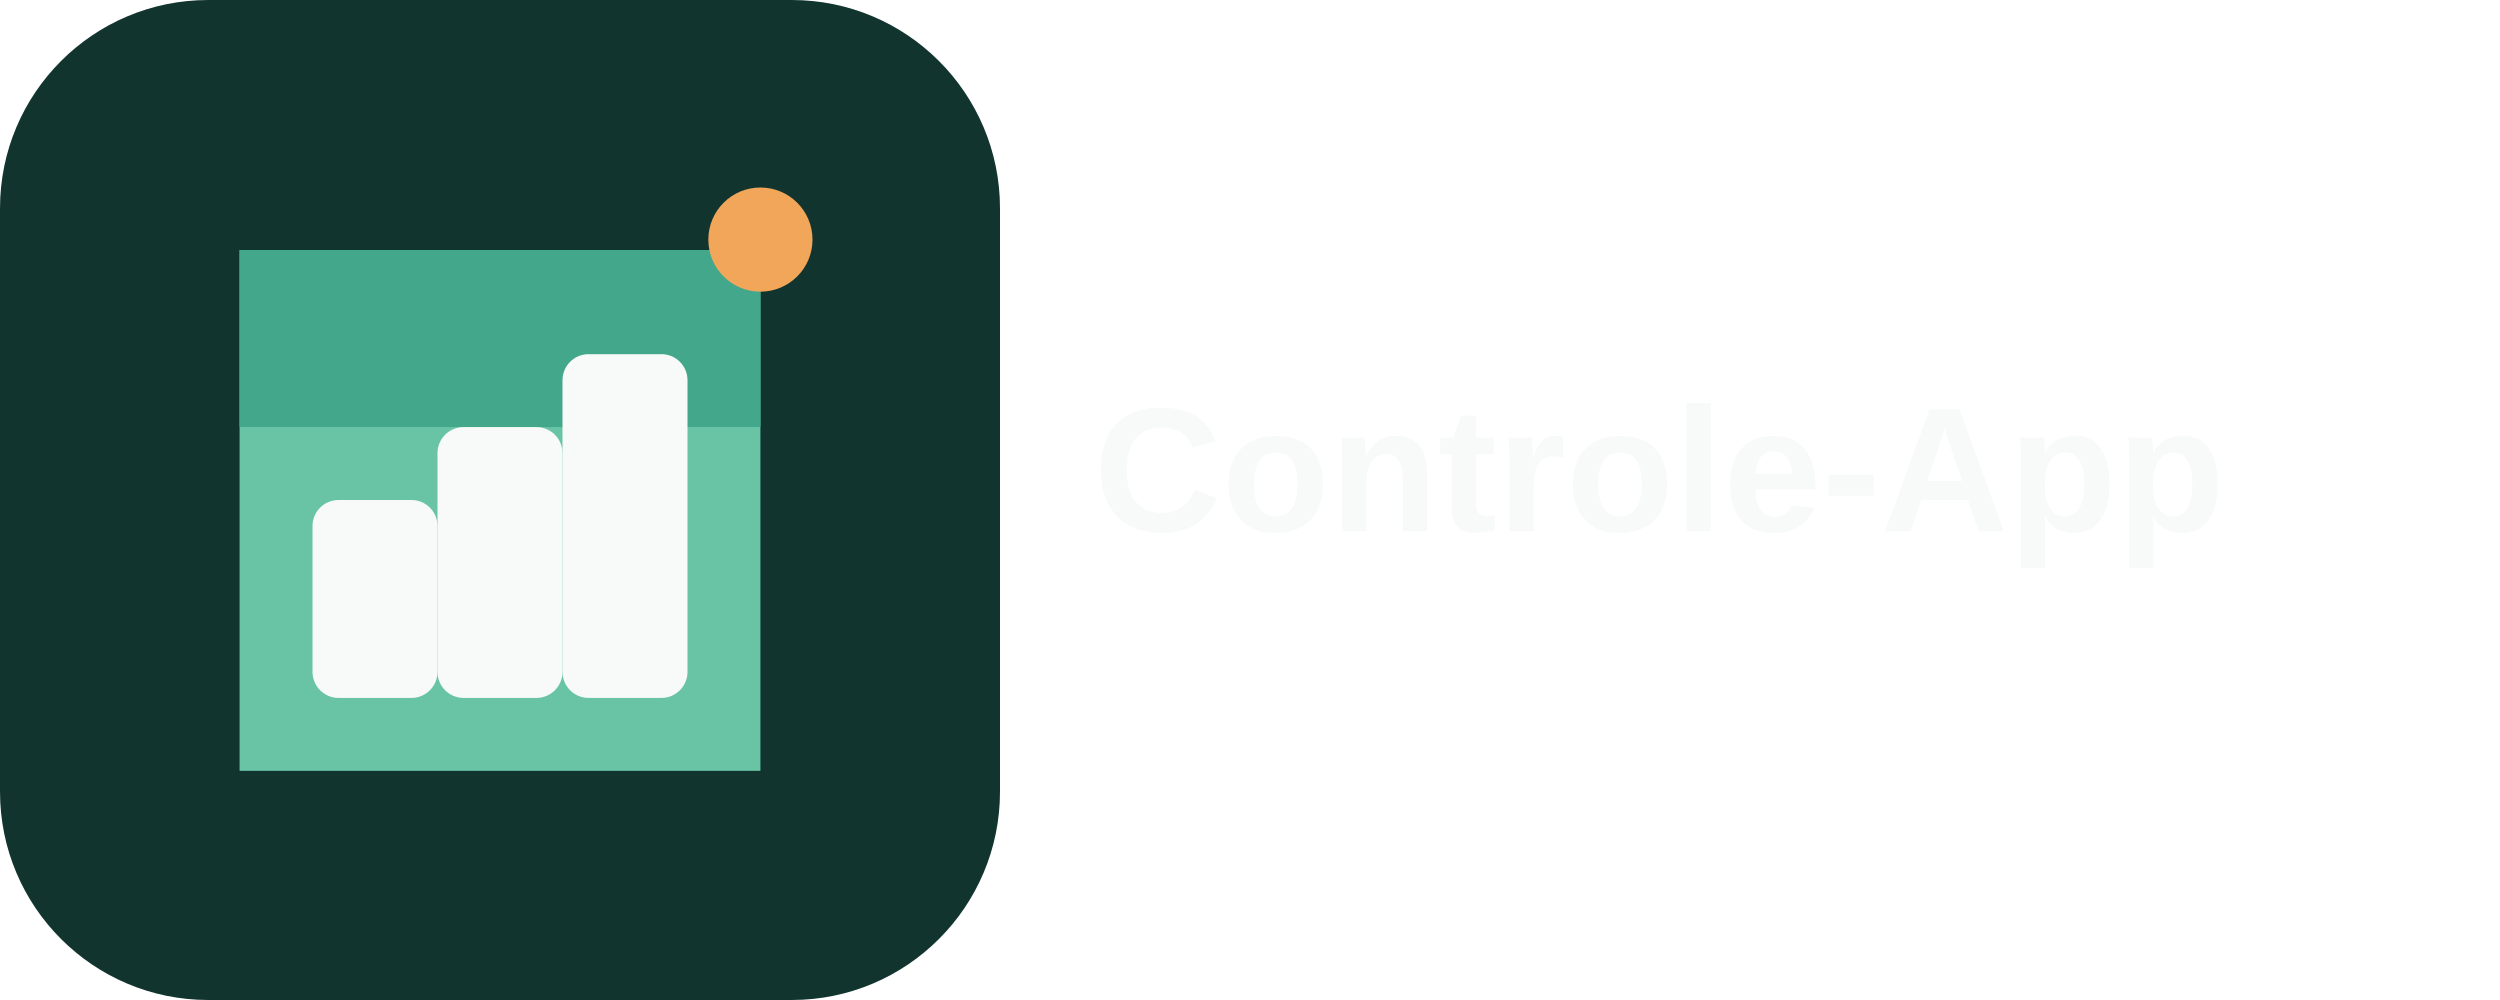
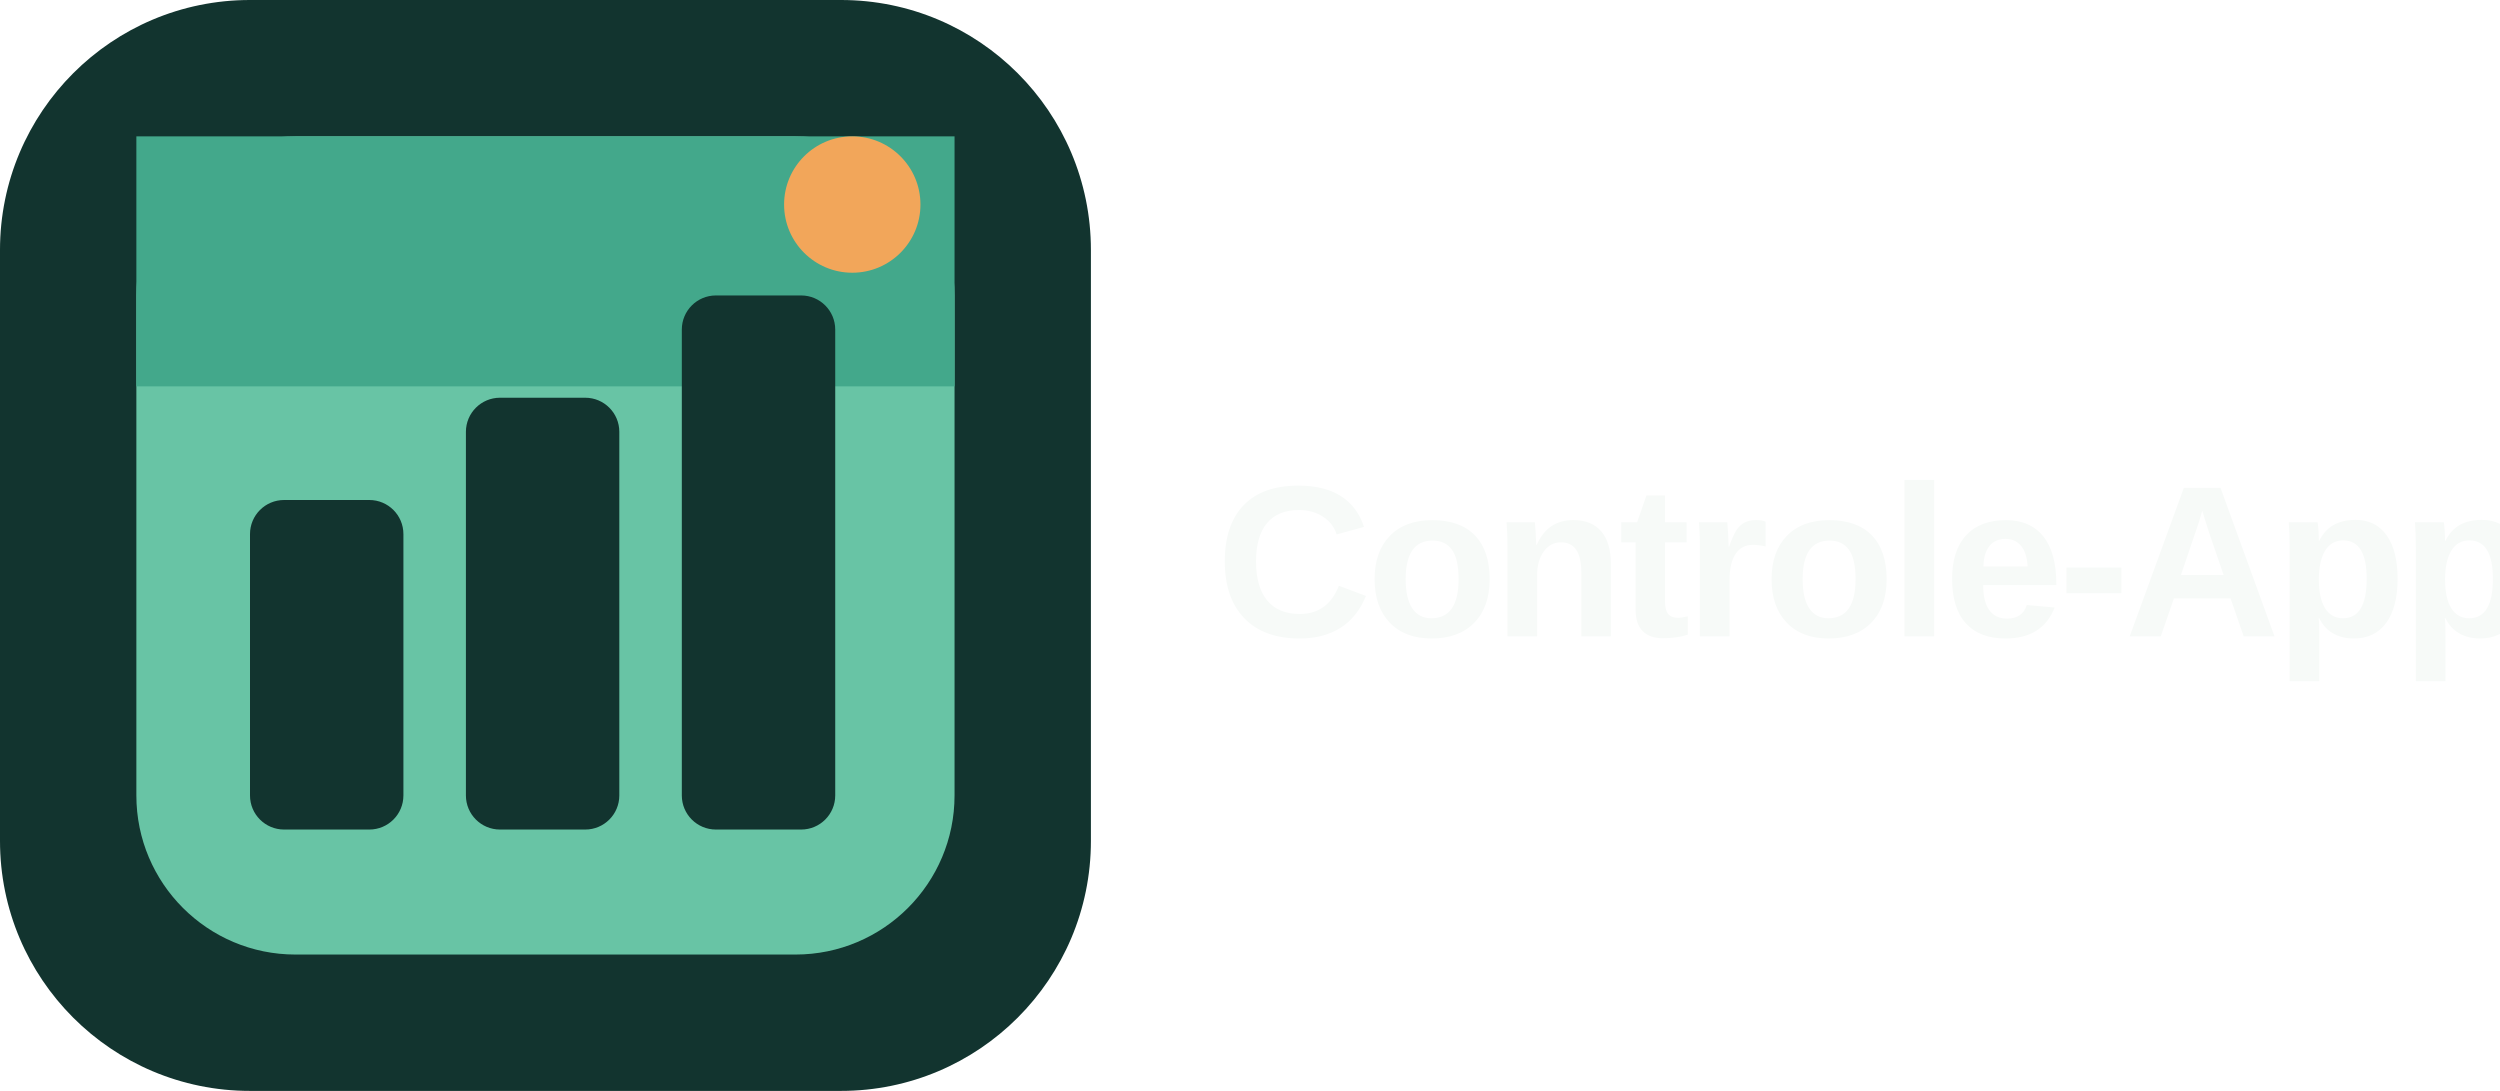
- <svg xmlns="http://www.w3.org/2000/svg" viewBox="0 0 480 192" role="img" aria-label="Controle-App opção A escuro">
-   <rect width="192" height="192" rx="40" fill="#12342F" />
-   <path d="M46 48h100v100H46z" fill="#68C4A5" />
-   <path d="M46 48h100v34H46z" fill="#43A88B" />
-   <rect x="60" y="96" width="24" height="38" rx="5" fill="#F7FAF8" />
-   <rect x="84" y="82" width="24" height="52" rx="5" fill="#F7FAF8" />
-   <rect x="108" y="68" width="24" height="66" rx="5" fill="#F7FAF8" />
-   <circle cx="146" cy="46" r="10" fill="#F2A65A" />
-   <text x="210" y="102" fill="#F7FAF8" font-family="system-ui, Arial, sans-serif" font-size="34" font-weight="700">Controle-App</text>
+ <svg xmlns="http://www.w3.org/2000/svg" viewBox="0 0 440 192" role="img" aria-label="Controle-App opção A escuro">
+   <rect width="192" height="192" rx="44" fill="#12342F" />
+   <rect x="24" y="24" width="144" height="144" rx="28" fill="#68C4A5" />
+   <path d="M24 24h144v44H24z" fill="#43A88B" />
+   <rect x="44" y="88" width="27" height="58" rx="6" fill="#12342F" />
+   <rect x="82" y="70" width="27" height="76" rx="6" fill="#12342F" />
+   <rect x="120" y="52" width="27" height="94" rx="6" fill="#12342F" />
+   <circle cx="150" cy="36" r="12" fill="#F2A65A" />
+   <text x="214" y="112" fill="#F7FAF8" font-family="Segoe UI, Arial, sans-serif" font-size="38" font-weight="800" letter-spacing="-1">Controle-App</text>
</svg>
